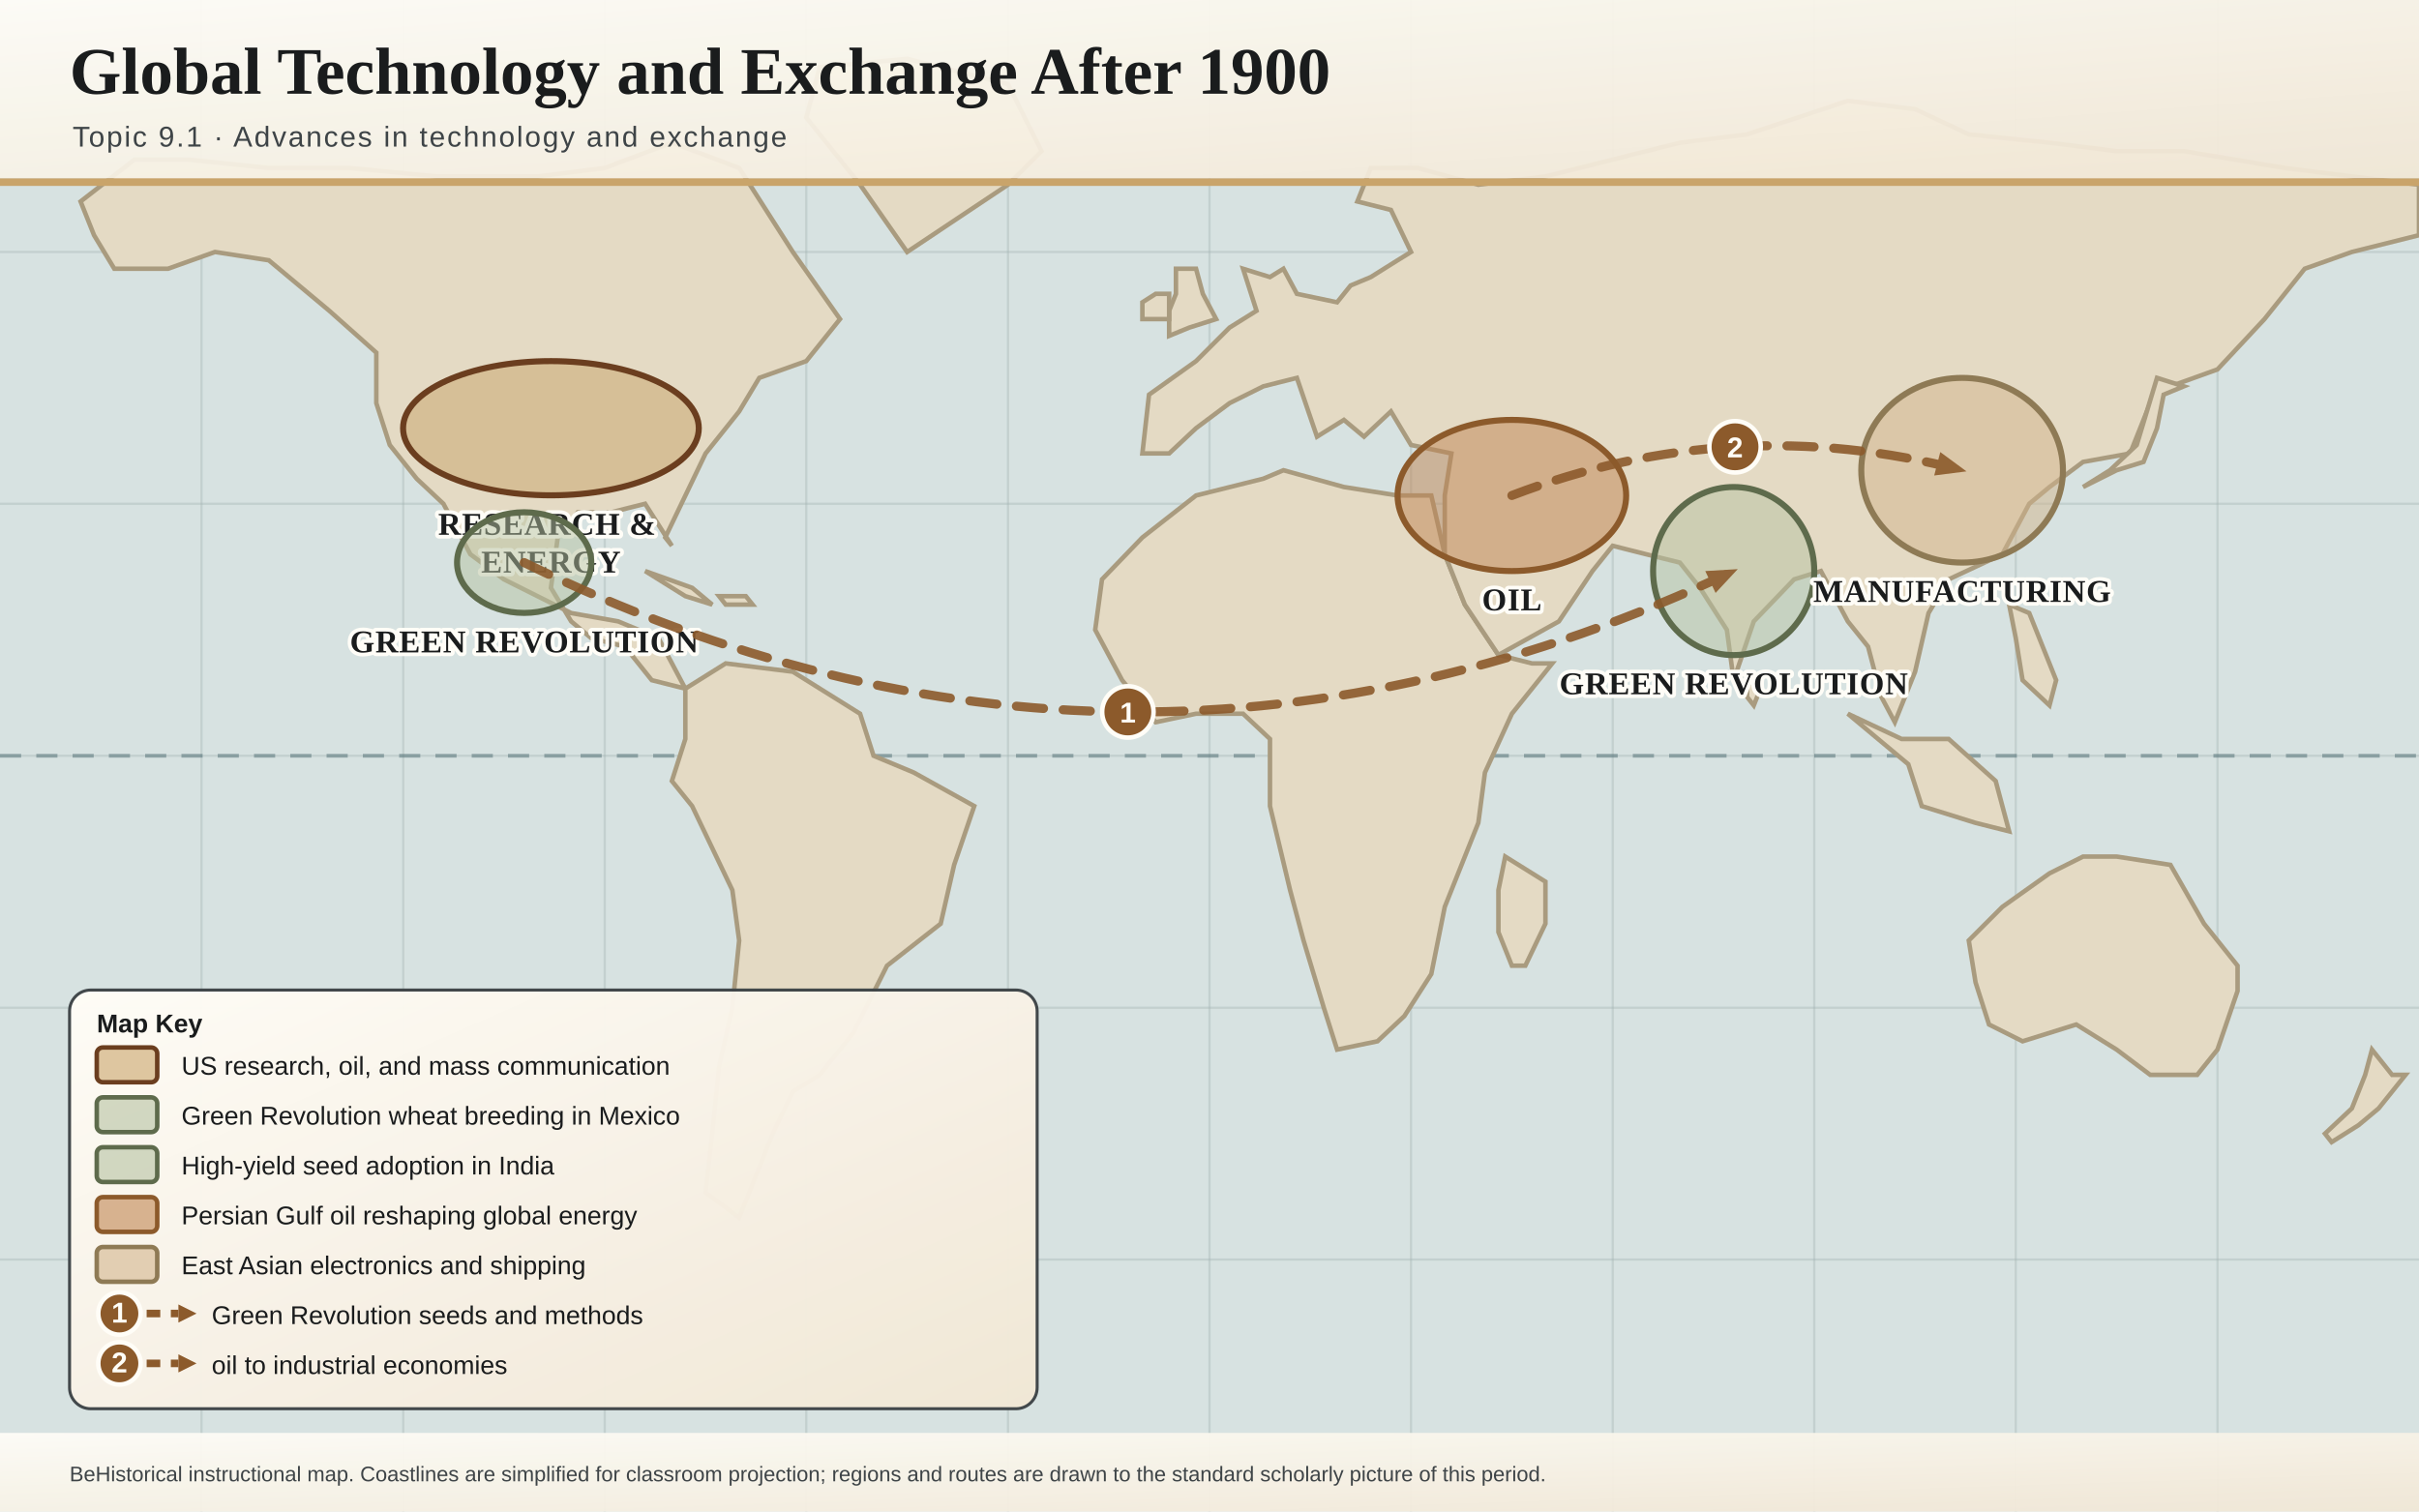
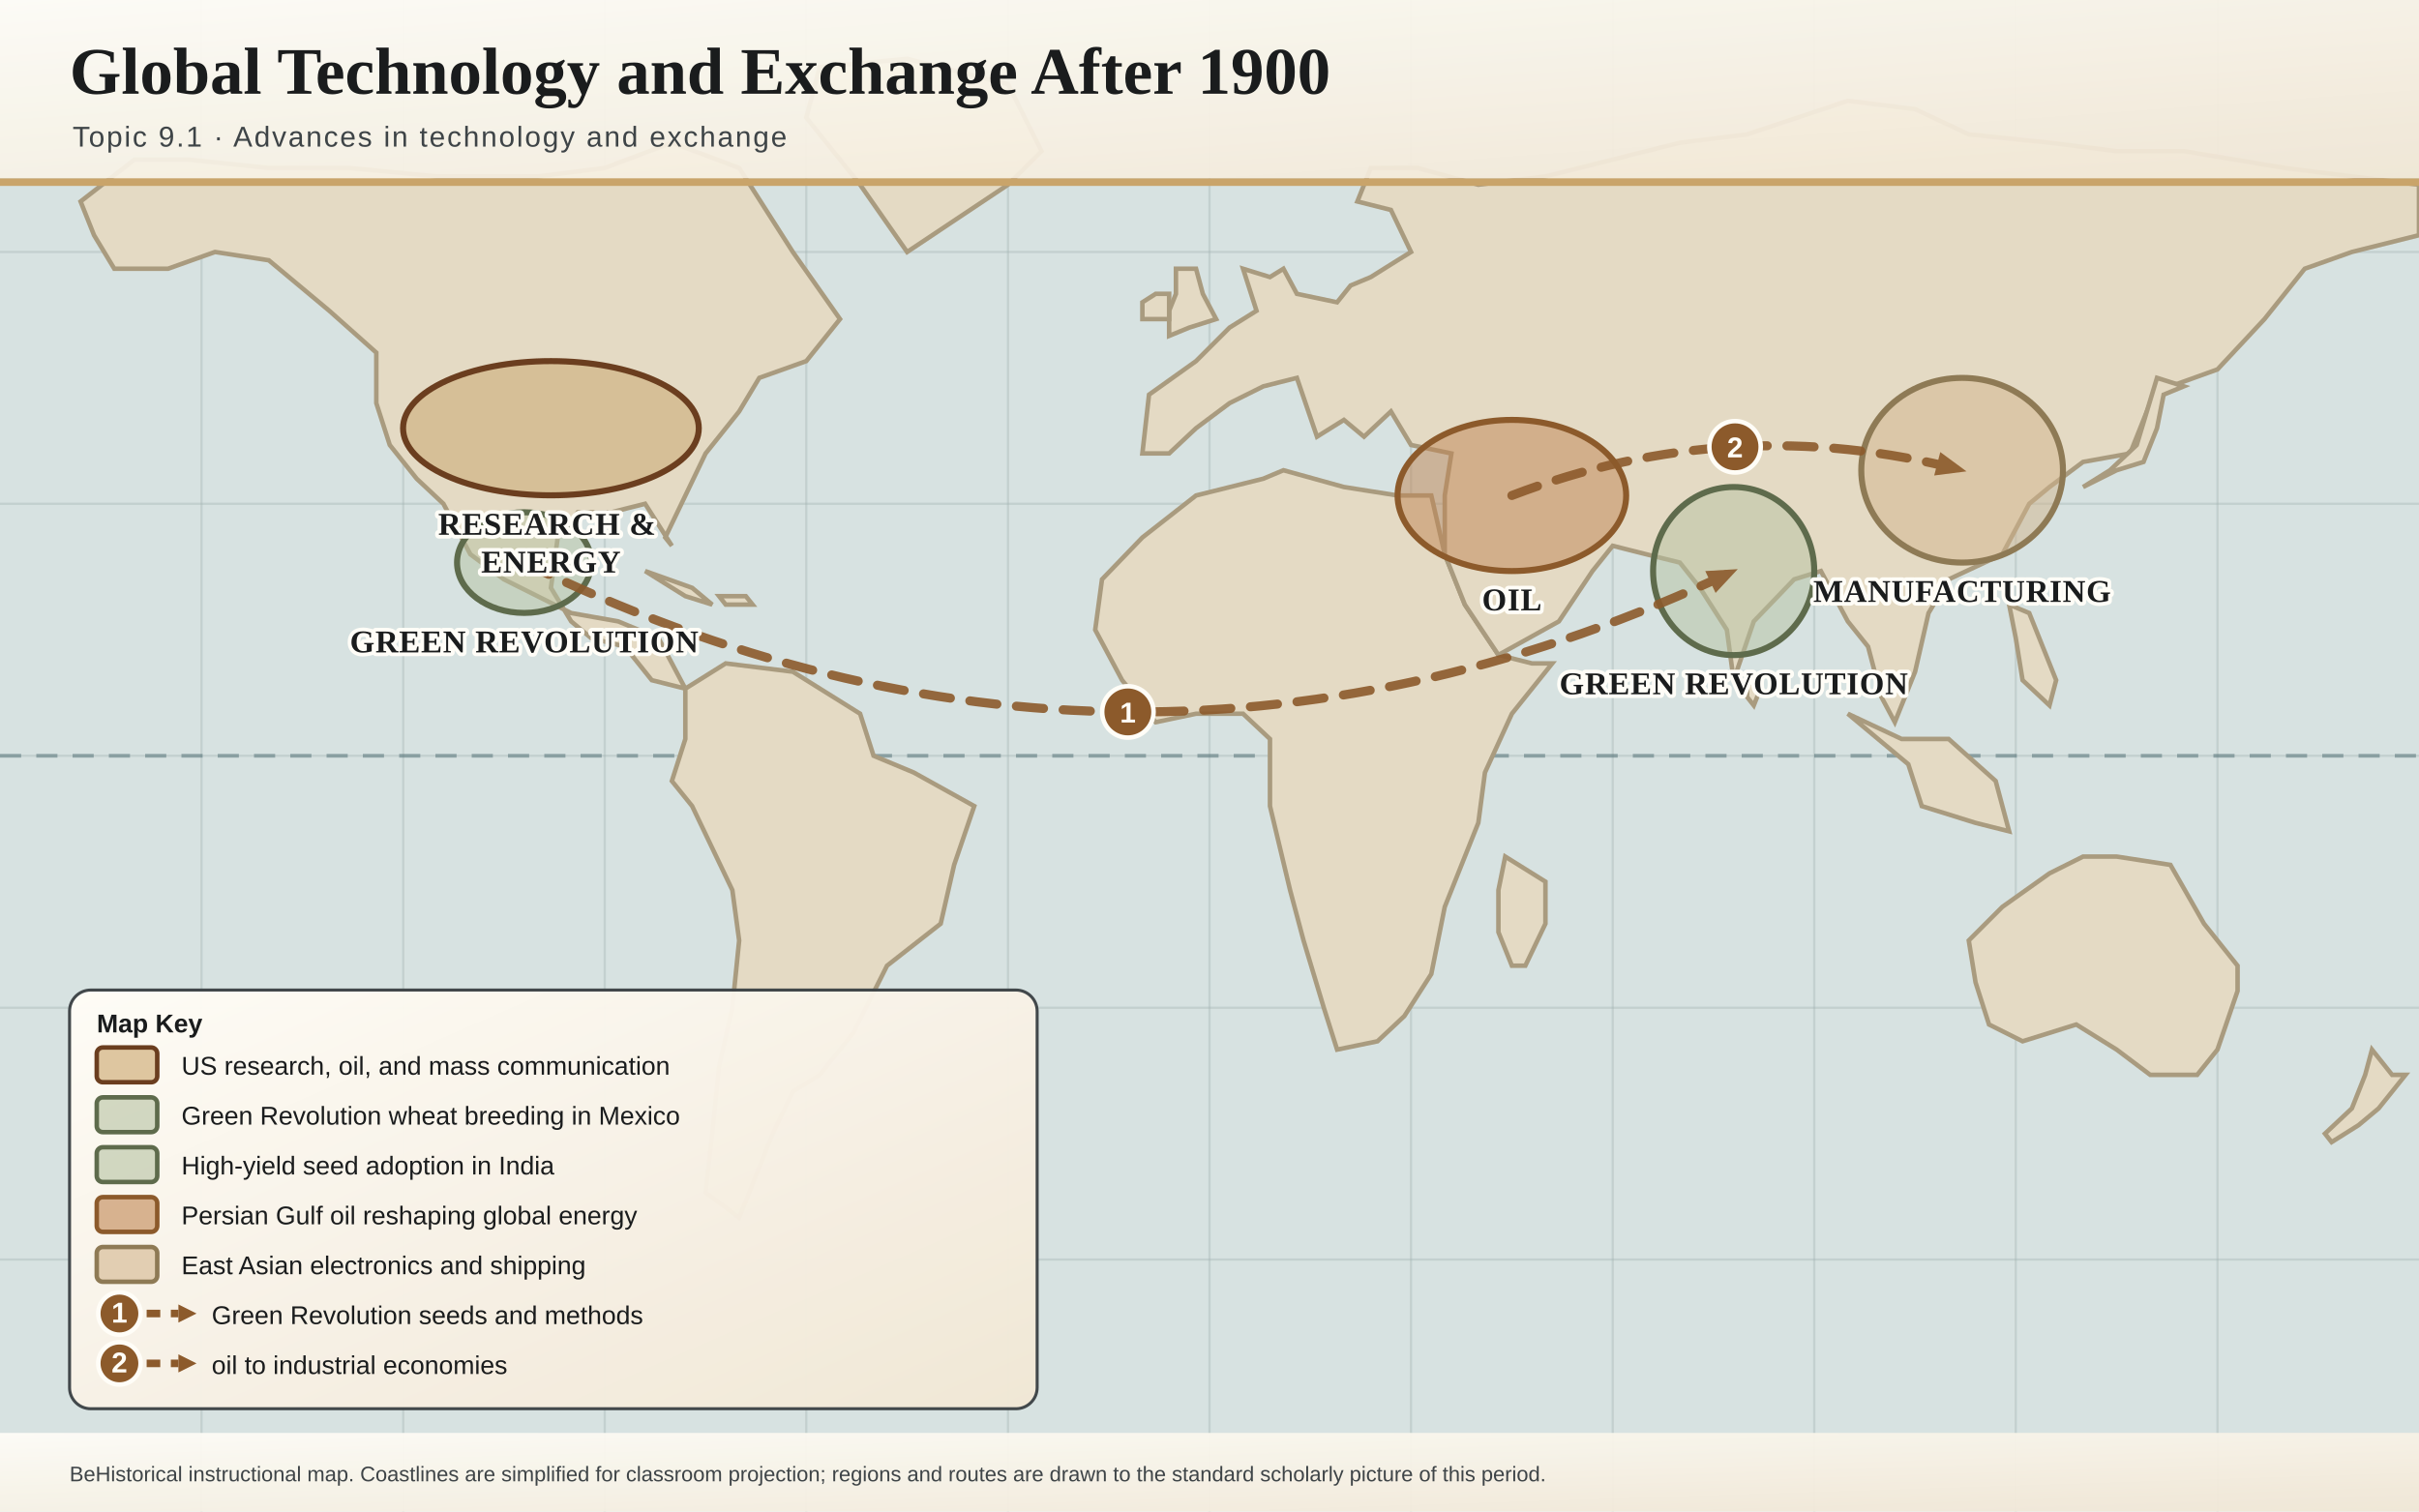
<svg xmlns="http://www.w3.org/2000/svg" width="1600" height="1000" viewBox="0 0 1600 1000" preserveAspectRatio="xMidYMid meet" role="img" aria-labelledby="map-title map-desc">
  <defs>
    <linearGradient id="paper" x1="0" x2="1" y1="0" y2="1">
      <stop offset="0" stop-color="#FFFDF7" />
      <stop offset="1" stop-color="#F1E7D5" />
    </linearGradient>
    <marker id="arrow" markerWidth="20" markerHeight="16" refX="17" refY="8" orient="auto" markerUnits="userSpaceOnUse">
      <path d="M0,0 L20,8 L0,16 Z" fill="#8C5A2B" />
    </marker>
    <style>
      .title{font-family:Georgia,'Times New Roman',serif;font-weight:700;font-size:44px;fill:#1A1C1D}
      .subtitle{font-family:Arial,Helvetica,sans-serif;font-size:19px;fill:#3E4447;letter-spacing:1.2px;text-transform:uppercase}
      .region{font-family:Georgia,'Times New Roman',serif;font-weight:700;font-size:21px;letter-spacing:.5px}
      .place{font-family:Arial,Helvetica,sans-serif;font-weight:700;font-size:18px;fill:#1A1C1D}
      .placenote{font-family:Arial,Helvetica,sans-serif;font-size:15px;fill:#3E4447}
      .small{font-family:Arial,Helvetica,sans-serif;font-size:17px;fill:#1A1C1D}
      .tiny{font-family:Arial,Helvetica,sans-serif;font-size:14px;fill:#3E4447}
      .badgenum{font-family:Arial,Helvetica,sans-serif;font-weight:700;font-size:19px;fill:#FFFDF7}
      .badge{fill:#8C5A2B;stroke:#FFFDF7;stroke-width:3}
      .halo{paint-order:stroke;stroke:#FFFDF7;stroke-width:5;stroke-linejoin:round}
      .city{fill:#1A1C1D;stroke:#FFFDF7;stroke-width:4}
      .flow{fill:none;stroke:#8C5A2B;stroke-width:6;stroke-linecap:round;opacity:.9}
      #land path{fill:#E4DAC4;stroke:#A99B7F;stroke-width:3}
      #graticule line{stroke:#9FB0AE;stroke-width:1.5;opacity:.35}
    </style>
  </defs>
  <rect width="1600" height="1000" fill="#D7E2E1" />
  <g id="graticule">
    <line x1="133.3" y1="0" x2="133.3" y2="1000" />
    <line x1="266.7" y1="0" x2="266.7" y2="1000" />
    <line x1="400.0" y1="0" x2="400.0" y2="1000" />
    <line x1="533.3" y1="0" x2="533.3" y2="1000" />
    <line x1="666.7" y1="0" x2="666.7" y2="1000" />
    <line x1="800.0" y1="0" x2="800.0" y2="1000" />
    <line x1="933.3" y1="0" x2="933.3" y2="1000" />
    <line x1="1066.7" y1="0" x2="1066.7" y2="1000" />
    <line x1="1200.0" y1="0" x2="1200.0" y2="1000" />
    <line x1="1333.3" y1="0" x2="1333.3" y2="1000" />
    <line x1="1466.7" y1="0" x2="1466.7" y2="1000" />
    <line x1="0" y1="833.3" x2="1600" y2="833.3" />
    <line x1="0" y1="666.7" x2="1600" y2="666.7" />
    <line x1="0" y1="500.0" x2="1600" y2="500.0" />
    <line x1="0" y1="333.3" x2="1600" y2="333.3" />
    <line x1="0" y1="166.7" x2="1600" y2="166.7" />
  </g>
  <line x1="0" y1="500.0" x2="1600" y2="500.0" stroke="#4E6B72" stroke-width="2.5" stroke-dasharray="14 10" opacity=".5" />
  <g id="land">
    <path id="land-greenland" d="M600.0,166.7 L666.7,122.2 L688.9,100.0 L666.7,55.6 L600.0,38.9 L542.2,44.4 L533.3,77.8 L568.9,122.2 L600.0,166.7 Z" />
    <path id="land-northAmerica" d="M53.3,133.3 L88.9,105.6 L124.4,105.6 L177.8,111.1 L231.1,111.1 L288.9,116.7 L355.6,116.7 L400.0,111.1 L444.4,94.4 L488.9,111.1 L524.4,166.7 L555.6,211.1 L533.3,238.9 L502.2,250.0 L488.9,272.2 L466.7,300.0 L440.0,355.6 L444.4,361.1 L426.7,333.3 L404.4,338.9 L382.2,338.9 L368.9,355.6 L364.4,388.9 L377.8,411.1 L391.1,422.2 L413.3,427.8 L431.1,450.0 L453.3,455.6 L435.6,422.2 L408.9,411.1 L377.8,405.6 L333.3,383.3 L311.1,366.7 L293.3,333.3 L275.6,316.7 L257.8,294.4 L248.9,266.7 L248.9,233.3 L217.8,205.6 L177.8,172.2 L142.2,166.7 L111.1,177.8 L75.6,177.8 L62.2,155.6 L53.3,133.3 Z" />
    <path id="land-southAmerica" d="M453.3,455.6 L480.0,438.9 L524.4,444.4 L568.9,472.2 L577.8,500.0 L604.4,511.1 L644.4,533.3 L631.1,572.2 L622.2,611.1 L586.7,638.9 L564.4,683.3 L542.2,711.1 L524.4,722.2 L511.1,750.0 L497.8,783.3 L488.9,805.6 L466.7,788.9 L471.1,750.0 L475.6,705.6 L484.4,666.7 L488.9,622.2 L484.4,588.9 L457.8,533.3 L444.4,516.7 L453.3,488.9 L453.3,455.6 Z" />
    <path id="land-africa" d="M724.4,416.7 L728.9,383.3 L755.6,355.6 L791.1,327.8 L835.6,316.7 L848.9,311.1 L888.9,322.2 L924.4,327.8 L946.7,327.8 L955.6,366.7 L968.9,400.0 L991.1,433.3 L1013.3,438.9 L1026.7,438.9 L1000.0,472.2 L982.2,511.1 L977.8,544.4 L955.6,600.0 L946.7,644.4 L928.9,672.2 L911.1,688.9 L884.4,694.4 L875.6,666.7 L862.2,622.2 L853.3,588.9 L840.0,533.3 L840.0,488.9 L822.2,472.2 L791.1,472.2 L764.4,477.8 L742.2,450.0 L724.4,416.7 Z" />
    <path id="land-eurasia" d="M755.6,300.0 L760.0,261.1 L791.1,238.9 L813.3,216.7 L831.1,205.6 L822.2,177.8 L840.0,183.3 L848.9,177.8 L857.8,194.4 L884.4,200.0 L893.3,188.9 L906.7,183.3 L924.4,172.2 L933.3,166.7 L920.0,138.9 L897.8,133.3 L906.7,111.1 L937.8,111.1 L977.8,122.2 L1022.2,116.7 L1066.7,105.6 L1111.1,94.4 L1155.6,88.9 L1222.2,66.7 L1266.7,72.2 L1302.2,88.9 L1355.6,94.4 L1400.0,100.0 L1444.4,100.0 L1511.1,111.1 L1555.6,116.7 L1600.0,122.2 L1600.0,155.6 L1555.6,166.7 L1524.4,177.8 L1497.8,211.1 L1466.7,244.4 L1435.6,255.6 L1422.2,266.7 L1408.9,300.0 L1377.8,305.6 L1355.6,322.2 L1342.2,333.3 L1324.4,366.7 L1288.9,383.3 L1275.6,405.6 L1266.7,444.4 L1253.3,477.8 L1244.4,461.1 L1235.6,427.8 L1222.2,411.1 L1204.4,377.8 L1186.7,383.3 L1160.0,411.1 L1146.7,450.0 L1142.2,416.7 L1124.4,388.9 L1111.1,372.2 L1088.9,366.7 L1066.7,361.1 L1053.3,377.8 L1031.1,411.1 L991.1,433.3 L968.9,400.0 L955.6,366.7 L955.6,327.8 L960.0,300.0 L933.3,294.4 L920.0,272.2 L902.2,288.9 L888.9,277.8 L871.1,288.9 L857.8,250.0 L835.6,255.6 L813.3,266.7 L791.1,283.3 L773.3,300.0 L755.6,300.0 Z" />
    <path id="land-britain" d="M773.3,222.2 L786.7,216.7 L804.4,211.1 L795.6,194.4 L791.1,177.8 L777.8,177.8 L777.8,194.4 L773.3,205.6 L773.3,222.2 Z" />
    <path id="land-ireland" d="M755.6,211.1 L773.3,211.1 L773.3,194.4 L764.4,194.4 L755.6,200.0 L755.6,211.1 Z" />
    <path id="land-japan" d="M1377.8,322.2 L1400.0,311.1 L1417.8,305.6 L1426.7,283.3 L1431.1,261.1 L1444.4,255.6 L1426.7,250.0 L1413.3,294.4 L1395.6,311.1 L1377.8,322.2 Z" />
    <path id="land-indonesia" d="M1222.2,472.2 L1262.2,505.6 L1271.1,533.3 L1306.7,544.4 L1328.9,550.0 L1320.0,516.7 L1288.9,488.9 L1257.8,488.9 L1222.2,472.2 Z" />
    <path id="land-philippines" d="M1328.9,400.0 L1342.2,405.6 L1351.1,427.8 L1360.0,450.0 L1355.6,466.7 L1337.8,450.0 L1333.3,422.2 L1328.9,400.0 Z" />
    <path id="land-australia" d="M1302.2,622.2 L1306.7,650.0 L1315.6,677.8 L1337.8,688.9 L1373.3,677.8 L1400.0,694.4 L1422.2,711.1 L1453.3,711.1 L1466.7,694.4 L1480.0,655.6 L1480.0,638.9 L1457.8,611.1 L1435.6,572.2 L1400.0,566.7 L1377.8,566.7 L1355.6,577.8 L1324.4,600.0 L1302.2,622.2 Z" />
    <path id="land-newZealand" d="M1568.9,694.4 L1582.2,711.1 L1591.1,711.1 L1573.3,733.3 L1560.0,744.4 L1542.2,755.6 L1537.8,750.0 L1555.6,733.3 L1564.4,711.1 L1568.9,694.4 Z" />
    <path id="land-madagascar" d="M995.6,566.7 L1022.2,583.3 L1022.2,611.1 L1008.9,638.9 L1000.0,638.9 L991.1,616.7 L991.1,588.9 L995.6,566.7 Z" />
    <path id="land-cuba" d="M426.7,377.8 L457.8,388.9 L471.1,400.0 L453.3,394.4 L426.7,377.8 Z" />
    <path id="land-hispaniola" d="M475.6,394.4 L493.3,394.4 L497.8,400.0 L480.0,400.0 L475.6,394.4 Z" />
    <path id="land-sriLanka" d="M1155.6,450.0 L1164.4,455.6 L1160.0,466.7 L1155.6,461.1 L1155.6,450.0 Z" />
  </g>
  <g id="highlights">
    <ellipse cx="364.4" cy="283.3" rx="97.8" ry="44.4" fill="#C9A46A" fill-opacity="0.5" stroke="#6B3E1F" stroke-width="4" />
-     <text class="region halo" x="364.4" y="353.8" text-anchor="middle" fill="#1A1C1D">
-       <tspan x="364.4" dy="0">RESEARCH &amp;</tspan>
-       <tspan x="364.4" dy="25">ENERGY</tspan>
-     </text>
    <ellipse cx="346.7" cy="372.2" rx="44.4" ry="33.3" fill="#B6C2A2" fill-opacity="0.5" stroke="#5E6B4C" stroke-width="4" />
-     <text class="region halo" x="346.7" y="431.6" text-anchor="middle" fill="#1A1C1D">
-       <tspan x="346.7" dy="0">GREEN REVOLUTION</tspan>
-     </text>
    <ellipse cx="1146.7" cy="377.8" rx="53.3" ry="55.6" fill="#B6C2A2" fill-opacity="0.5" stroke="#5E6B4C" stroke-width="4" />
-     <text class="region halo" x="1146.7" y="459.3" text-anchor="middle" fill="#1A1C1D">
-       <tspan x="1146.7" dy="0">GREEN REVOLUTION</tspan>
-     </text>
    <ellipse cx="1000.0" cy="327.8" rx="75.6" ry="50.0" fill="#C08552" fill-opacity="0.5" stroke="#8C5A2B" stroke-width="4" />
-     <text class="region halo" x="1000.0" y="403.8" text-anchor="middle" fill="#1A1C1D">
-       <tspan x="1000.0" dy="0">OIL</tspan>
-     </text>
    <ellipse cx="1297.8" cy="311.1" rx="66.7" ry="61.1" fill="#D2B48C" fill-opacity="0.5" stroke="#8E7A55" stroke-width="4" />
-     <text class="region halo" x="1297.8" y="398.2" text-anchor="middle" fill="#1A1C1D">
-       <tspan x="1297.8" dy="0">MANUFACTURING</tspan>
-     </text>
  </g>
  <g id="flows">
    <path class="flow" d="M346.7,372.2 Q745.3,567.0 1146.7,377.8" stroke-dasharray="18 13" marker-end="url(#arrow)" />
    <circle class="badge" cx="746.0" cy="471.0" r="17" />
    <text class="badgenum" x="746.0" y="478.0" text-anchor="middle">1</text>
    <path class="flow" d="M1000.0,327.8 Q1146.2,271.8 1297.8,311.1" stroke-dasharray="18 13" marker-end="url(#arrow)" />
    <circle class="badge" cx="1147.6" cy="295.6" r="17" />
    <text class="badgenum" x="1147.6" y="302.6" text-anchor="middle">2</text>
+   </g>
+   <g id="region-labels">
+     <text class="region halo" x="364.4" y="353.8" text-anchor="middle" fill="#1A1C1D">
+       <tspan x="364.4" dy="0">RESEARCH &amp;</tspan>
+       <tspan x="364.4" dy="25">ENERGY</tspan>
+     </text>
+     <text class="region halo" x="346.7" y="431.6" text-anchor="middle" fill="#1A1C1D">
+       <tspan x="346.7" dy="0">GREEN REVOLUTION</tspan>
+     </text>
+     <text class="region halo" x="1146.7" y="459.3" text-anchor="middle" fill="#1A1C1D">
+       <tspan x="1146.7" dy="0">GREEN REVOLUTION</tspan>
+     </text>
+     <text class="region halo" x="1000.0" y="403.8" text-anchor="middle" fill="#1A1C1D">
+       <tspan x="1000.0" dy="0">OIL</tspan>
+     </text>
+     <text class="region halo" x="1297.8" y="398.2" text-anchor="middle" fill="#1A1C1D">
+       <tspan x="1297.8" dy="0">MANUFACTURING</tspan>
+     </text>
  </g>
  <g id="places">
    
  </g>
  <g id="titleband">
    <rect x="0" y="0" width="1600" height="118" fill="url(#paper)" opacity=".93" />
    <rect x="0" y="118" width="1600" height="5" fill="#C9A46A" />
    <text class="title" x="46" y="62">Global Technology and Exchange After 1900</text>
    <text class="subtitle" x="48" y="97">Topic 9.1 · Advances in technology and exchange</text>
  </g>
  <g id="legend" transform="translate(46,655)">
    <rect x="0" y="0" width="640" height="277" rx="14" fill="url(#paper)" stroke="#3E4447" stroke-width="2" opacity=".97" />
    <text class="small" x="18" y="28" font-weight="700">Map Key</text>
    <rect x="18" y="38" width="40" height="23" rx="4" fill="#C9A46A" fill-opacity=".6" stroke="#6B3E1F" stroke-width="3" />
    <text class="small" x="74" y="56">US research, oil, and mass communication</text>
    <rect x="18" y="71" width="40" height="23" rx="4" fill="#B6C2A2" fill-opacity=".6" stroke="#5E6B4C" stroke-width="3" />
    <text class="small" x="74" y="89">Green Revolution wheat breeding in Mexico</text>
    <rect x="18" y="104" width="40" height="23" rx="4" fill="#B6C2A2" fill-opacity=".6" stroke="#5E6B4C" stroke-width="3" />
    <text class="small" x="74" y="122">High-yield seed adoption in India</text>
    <rect x="18" y="137" width="40" height="23" rx="4" fill="#C08552" fill-opacity=".6" stroke="#8C5A2B" stroke-width="3" />
    <text class="small" x="74" y="155">Persian Gulf oil reshaping global energy</text>
    <rect x="18" y="170" width="40" height="23" rx="4" fill="#D2B48C" fill-opacity=".6" stroke="#8E7A55" stroke-width="3" />
    <text class="small" x="74" y="188">East Asian electronics and shipping</text>
    <circle class="badge" cx="33" cy="214" r="14" />
    <text class="badgenum" x="33" y="220" text-anchor="middle" font-size="16">1</text>
    <line x1="51" x2="72" y1="214" y2="214" stroke="#8C5A2B" stroke-width="5" stroke-dasharray="9 7" />
    <path d="M72,208 L84,214 L72,220 Z" fill="#8C5A2B" />
    <text class="small" x="94" y="221">Green Revolution seeds and methods</text>
    <circle class="badge" cx="33" cy="247" r="14" />
    <text class="badgenum" x="33" y="253" text-anchor="middle" font-size="16">2</text>
    <line x1="51" x2="72" y1="247" y2="247" stroke="#8C5A2B" stroke-width="5" stroke-dasharray="9 7" />
    <path d="M72,241 L84,247 L72,253 Z" fill="#8C5A2B" />
    <text class="small" x="94" y="254">oil to industrial economies</text>
  </g>
  <rect x="0" y="948" width="1600" height="52" fill="url(#paper)" opacity=".93" />
  <text class="tiny" x="46" y="980">BeHistorical instructional map. Coastlines are simplified for classroom projection; regions and routes are drawn to the standard scholarly picture of this period.</text>
</svg>
